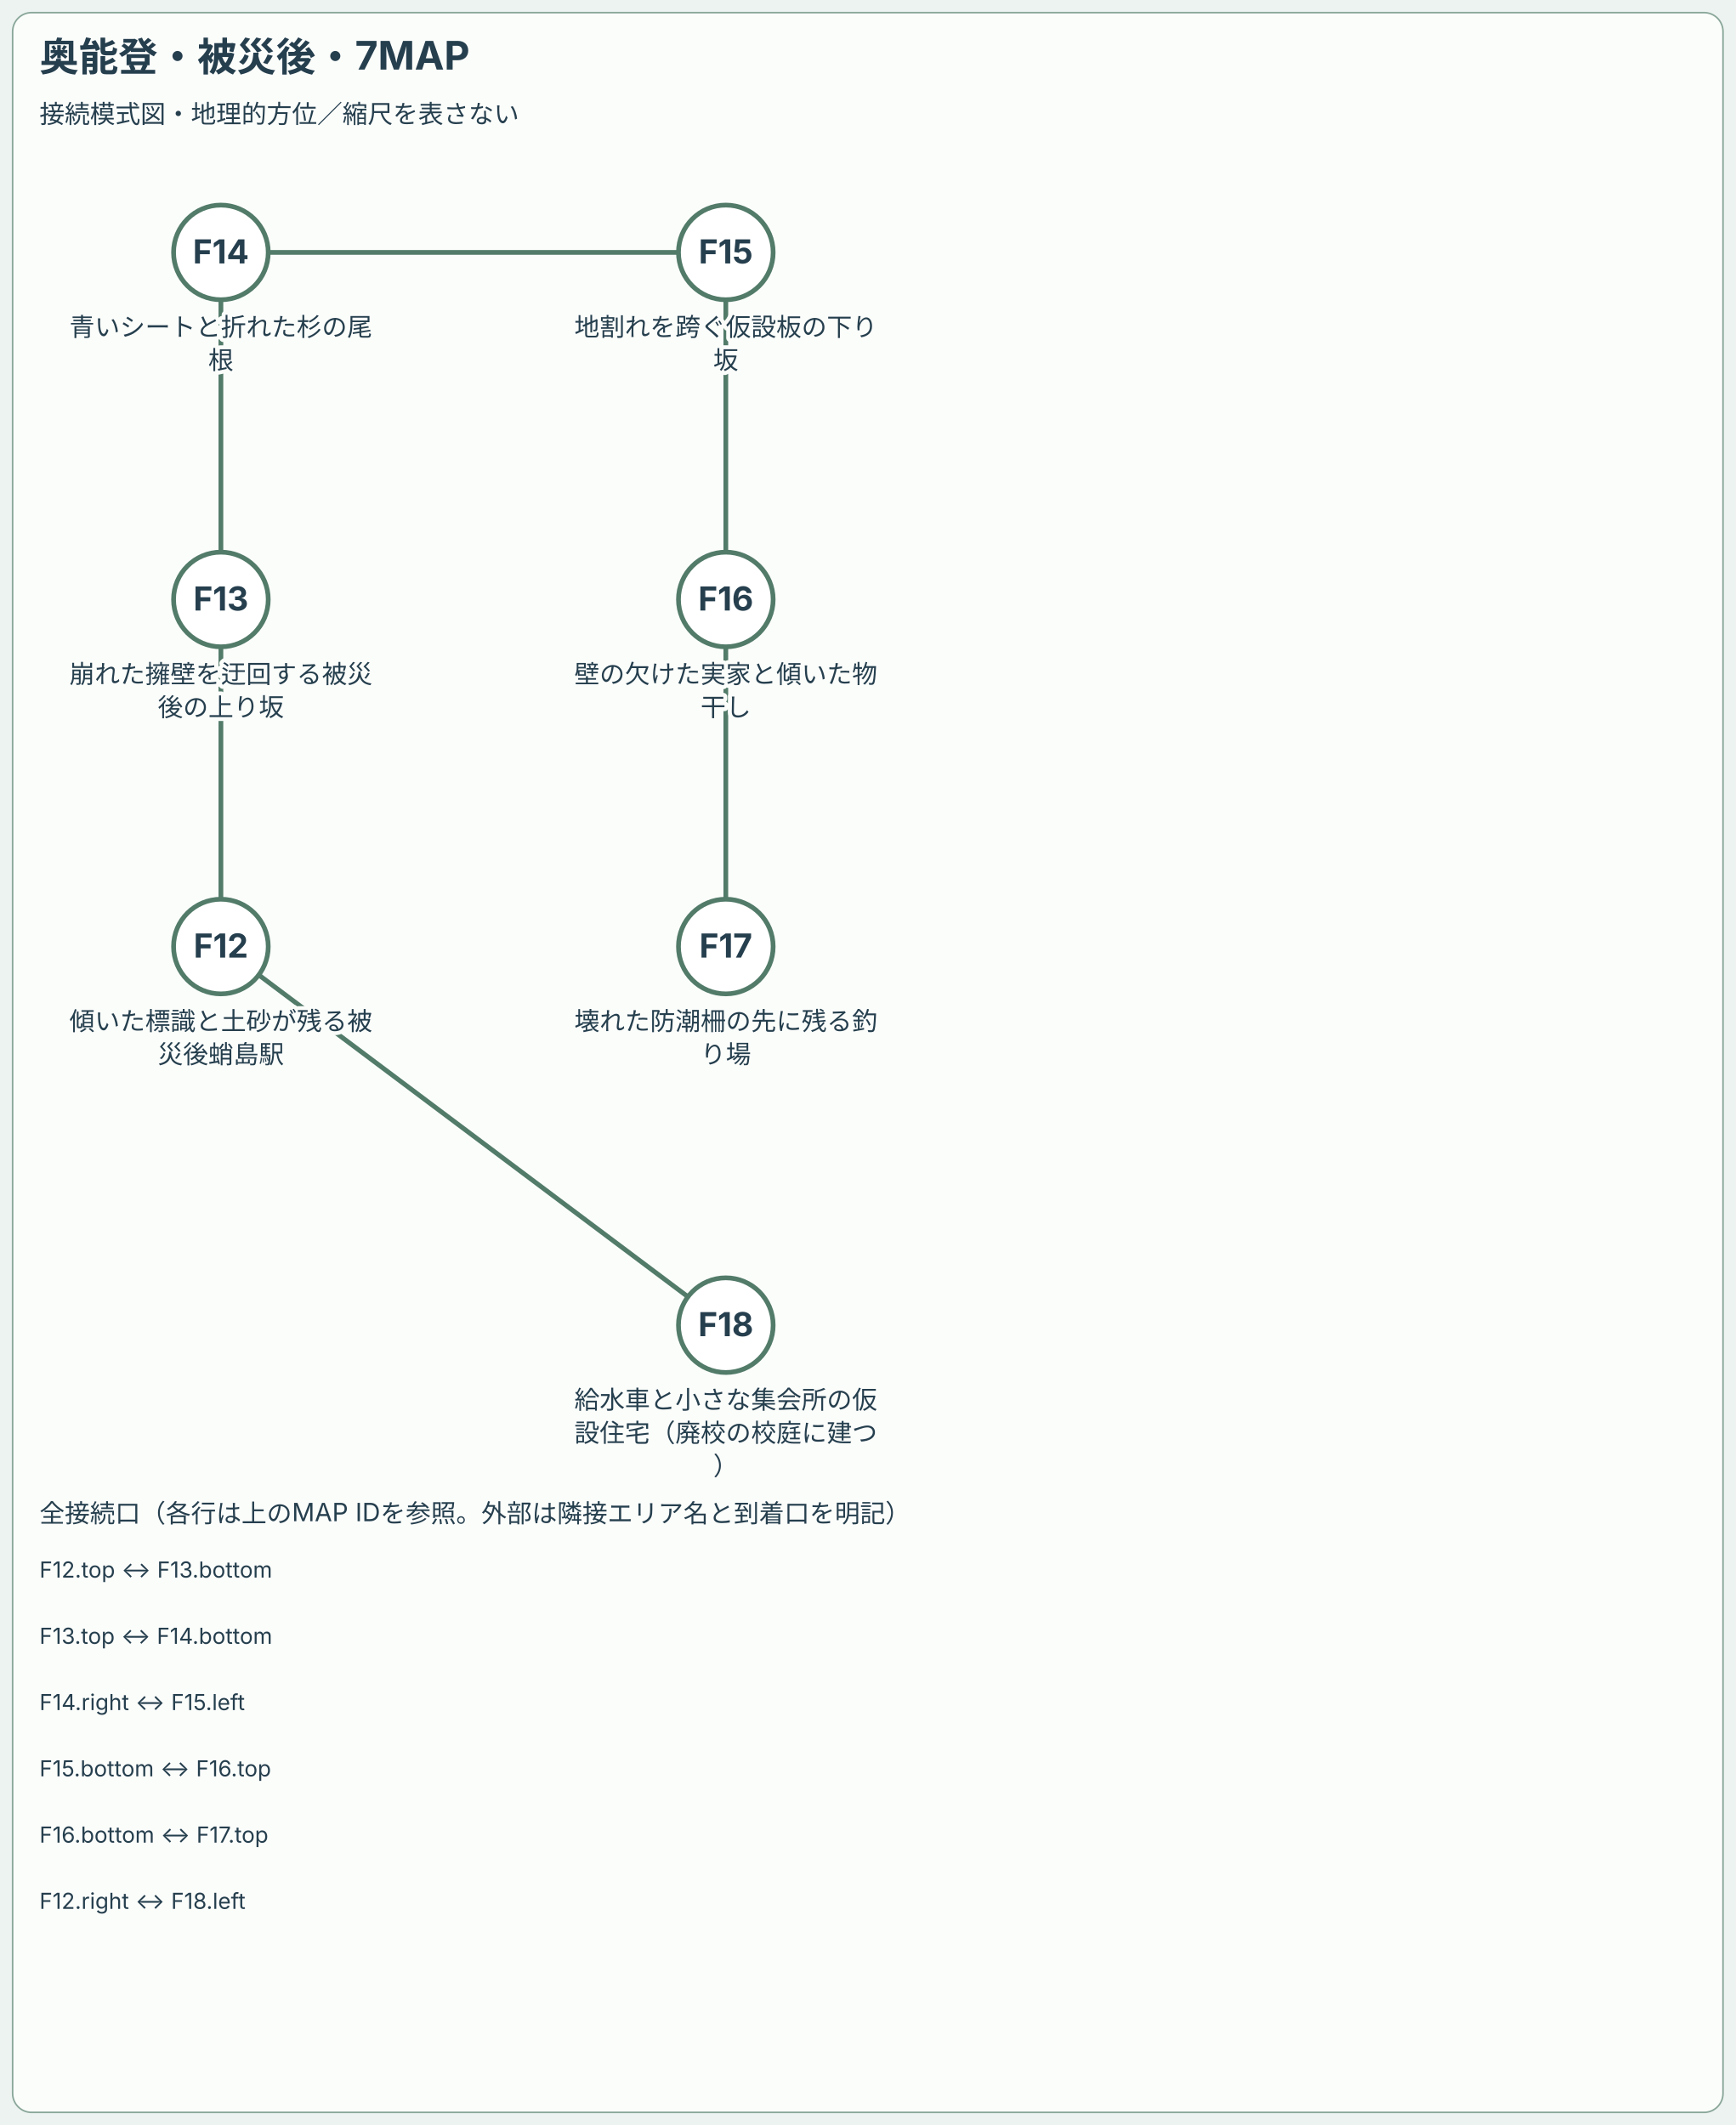
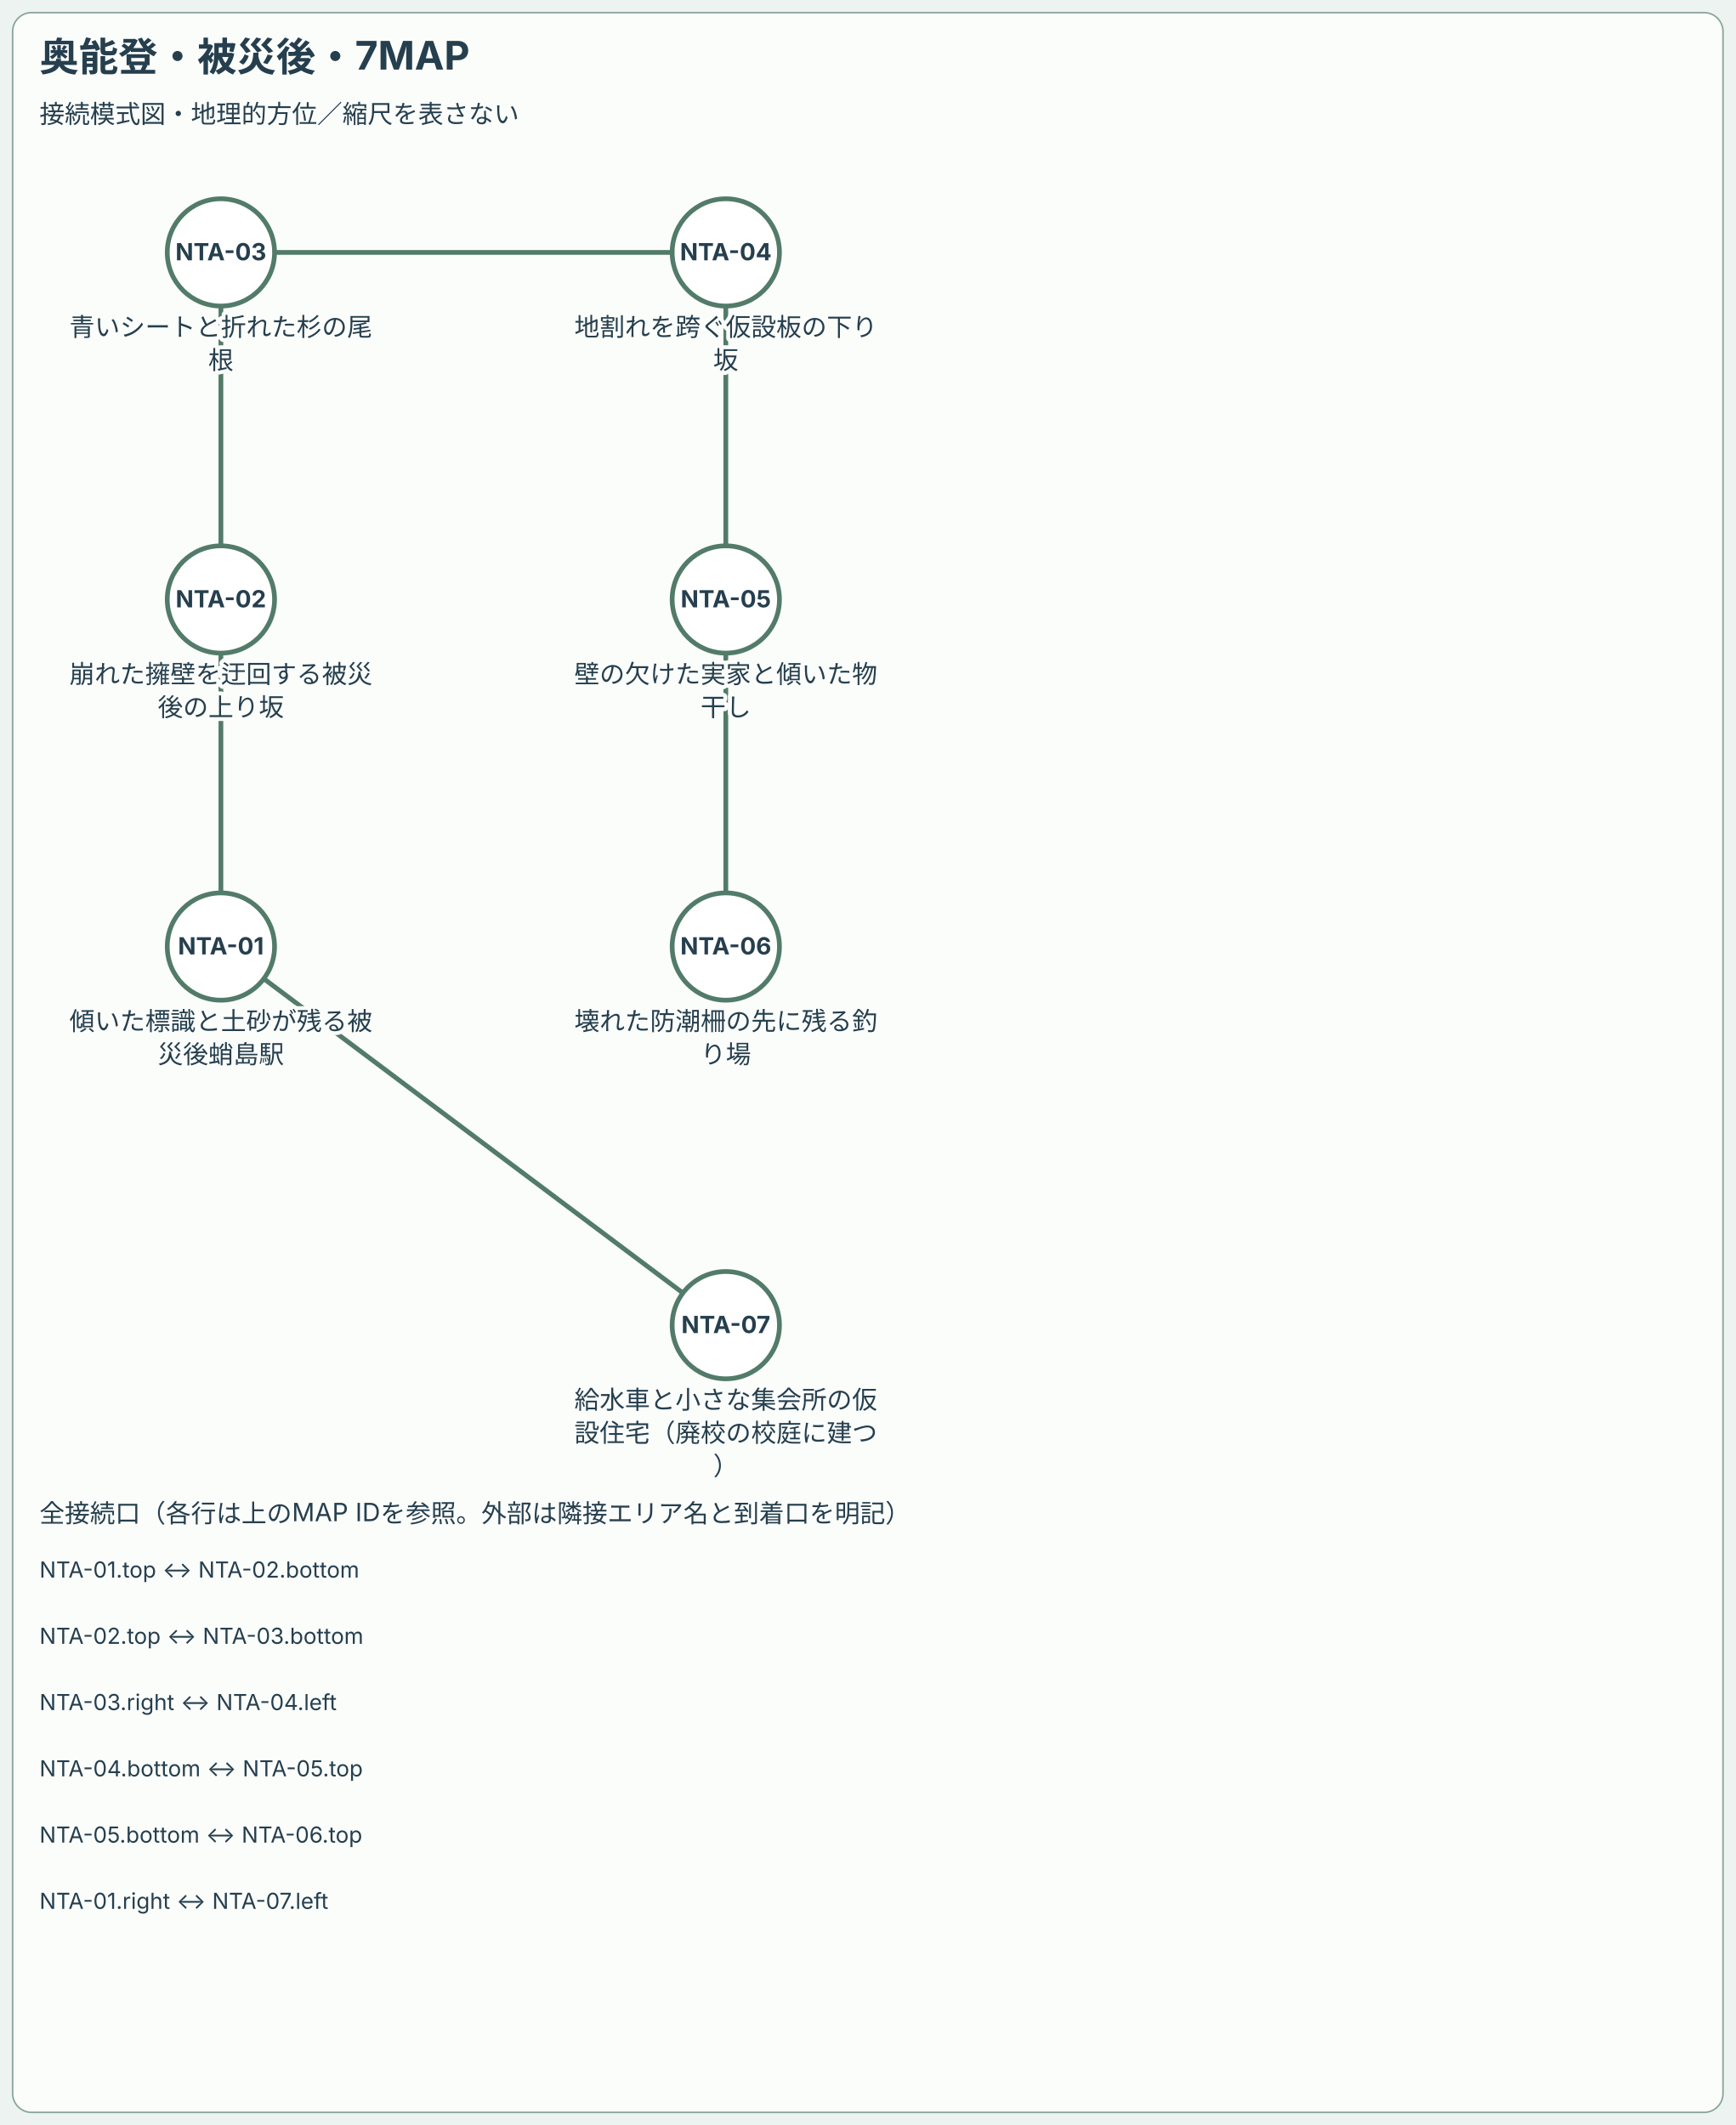
<svg xmlns="http://www.w3.org/2000/svg" width="1100" height="1347" viewBox="0 0 1100 1347" role="img">
  <defs>
    <marker id="directed-arrow" markerWidth="9" markerHeight="9" refX="8" refY="4" orient="auto">
      <path d="M0 0 L8 4 L0 8 Z" fill="#8b4c83" />
    </marker>
  </defs>
-   <style>text{font-family:-apple-system,BlinkMacSystemFont,"Hiragino Sans",sans-serif;fill:#263f4e}.node{fill:#fff;stroke:#527b69;stroke-width:3}.ref{fill:#fff7eb;stroke:#ad8456;stroke-width:2}.edge{fill:none;stroke:#527b69;stroke-width:3}.door{fill:none;stroke:#a16b42;stroke-width:3;stroke-dasharray:8 5}.event{fill:none;stroke:#ac4871;stroke-width:4;stroke-dasharray:6 5}.oneway{fill:none;stroke:#5262a8;stroke-width:4}.id{font-size:21px;font-weight:bold;text-anchor:middle}.label{font-size:16px;text-anchor:middle;paint-order:stroke;stroke:#fbfdfb;stroke-width:5;stroke-linejoin:round}.note{font-size:16px}.small{font-size:14px}.heading{font-size:25px;font-weight:bold}</style>
+   <style>text{font-family:-apple-system,BlinkMacSystemFont,"Hiragino Sans",sans-serif;fill:#263f4e}.node{fill:#fff;stroke:#527b69;stroke-width:3}.ref{fill:#fff7eb;stroke:#ad8456;stroke-width:2}.edge{fill:none;stroke:#527b69;stroke-width:3}.door{fill:none;stroke:#a16b42;stroke-width:3;stroke-dasharray:8 5}.event{fill:none;stroke:#ac4871;stroke-width:4;stroke-dasharray:6 5}.oneway{fill:none;stroke:#5262a8;stroke-width:4}.id{font-size:15px;font-weight:bold;text-anchor:middle}.label{font-size:16px;text-anchor:middle;paint-order:stroke;stroke:#fbfdfb;stroke-width:5;stroke-linejoin:round}.note{font-size:16px}.small{font-size:14px}.heading{font-size:25px;font-weight:bold}</style>
  <rect width="1100" height="1347" fill="#edf3f1" />
  <g data-area="noto_after">
    <rect x="8" y="8" width="1084" height="1331" rx="12" fill="#fbfdfb" stroke="#8aa79a" />
    <text x="25" y="45" class="heading">奥能登・被災後・7MAP</text>
    <text x="25" y="78" class="note">接続模式図・地理的方位／縮尺を表さない</text>
-     <path class="edge" data-edge-id="F12.top&gt;F13.bottom:edge" data-kind="edge" data-from="F12" data-to="F13" data-from-port="top" data-to-port="bottom" d="M140 600 L140 380" />
-     <path class="edge" data-edge-id="F13.top&gt;F14.bottom:edge" data-kind="edge" data-from="F13" data-to="F14" data-from-port="top" data-to-port="bottom" d="M140 380 L140 160" />
-     <path class="edge" data-edge-id="F14.right&gt;F15.left:edge" data-kind="edge" data-from="F14" data-to="F15" data-from-port="right" data-to-port="left" d="M140 160 L460 160" />
-     <path class="edge" data-edge-id="F15.bottom&gt;F16.top:edge" data-kind="edge" data-from="F15" data-to="F16" data-from-port="bottom" data-to-port="top" d="M460 160 L460 380" />
-     <path class="edge" data-edge-id="F16.bottom&gt;F17.top:edge" data-kind="edge" data-from="F16" data-to="F17" data-from-port="bottom" data-to-port="top" d="M460 380 L460 600" />
-     <path class="edge" data-edge-id="F12.right&gt;F18.left:edge" data-kind="edge" data-from="F12" data-to="F18" data-from-port="right" data-to-port="left" d="M140 600 L460 840" />
-     <circle class="node" data-map="F12" cx="140" cy="600" r="30" />
-     <text class="id" x="140" y="607">F12</text>
+     <path class="edge" data-edge-id="NTA-01.top&gt;NTA-02.bottom:edge" data-kind="edge" data-from="NTA-01" data-to="NTA-02" data-from-port="top" data-to-port="bottom" d="M140 600 L140 380" />
+     <path class="edge" data-edge-id="NTA-02.top&gt;NTA-03.bottom:edge" data-kind="edge" data-from="NTA-02" data-to="NTA-03" data-from-port="top" data-to-port="bottom" d="M140 380 L140 160" />
+     <path class="edge" data-edge-id="NTA-03.right&gt;NTA-04.left:edge" data-kind="edge" data-from="NTA-03" data-to="NTA-04" data-from-port="right" data-to-port="left" d="M140 160 L460 160" />
+     <path class="edge" data-edge-id="NTA-04.bottom&gt;NTA-05.top:edge" data-kind="edge" data-from="NTA-04" data-to="NTA-05" data-from-port="bottom" data-to-port="top" d="M460 160 L460 380" />
+     <path class="edge" data-edge-id="NTA-05.bottom&gt;NTA-06.top:edge" data-kind="edge" data-from="NTA-05" data-to="NTA-06" data-from-port="bottom" data-to-port="top" d="M460 380 L460 600" />
+     <path class="edge" data-edge-id="NTA-01.right&gt;NTA-07.left:edge" data-kind="edge" data-from="NTA-01" data-to="NTA-07" data-from-port="right" data-to-port="left" d="M140 600 L460 840" />
+     <circle class="node" data-map="NTA-01" cx="140" cy="600" r="34" />
+     <text class="id" x="140" y="605">NTA-01</text>
    <text x="140" y="653" class="label">傾いた標識と土砂が残る被</text>
    <text x="140" y="674" class="label">災後蛸島駅</text>
-     <circle class="node" data-map="F13" cx="140" cy="380" r="30" />
-     <text class="id" x="140" y="387">F13</text>
+     <circle class="node" data-map="NTA-02" cx="140" cy="380" r="34" />
+     <text class="id" x="140" y="385">NTA-02</text>
    <text x="140" y="433" class="label">崩れた擁壁を迂回する被災</text>
    <text x="140" y="454" class="label">後の上り坂</text>
-     <circle class="node" data-map="F14" cx="140" cy="160" r="30" />
-     <text class="id" x="140" y="167">F14</text>
+     <circle class="node" data-map="NTA-03" cx="140" cy="160" r="34" />
+     <text class="id" x="140" y="165">NTA-03</text>
    <text x="140" y="213" class="label">青いシートと折れた杉の尾</text>
    <text x="140" y="234" class="label">根</text>
-     <circle class="node" data-map="F15" cx="460" cy="160" r="30" />
-     <text class="id" x="460" y="167">F15</text>
+     <circle class="node" data-map="NTA-04" cx="460" cy="160" r="34" />
+     <text class="id" x="460" y="165">NTA-04</text>
    <text x="460" y="213" class="label">地割れを跨ぐ仮設板の下り</text>
    <text x="460" y="234" class="label">坂</text>
-     <circle class="node" data-map="F16" cx="460" cy="380" r="30" />
-     <text class="id" x="460" y="387">F16</text>
+     <circle class="node" data-map="NTA-05" cx="460" cy="380" r="34" />
+     <text class="id" x="460" y="385">NTA-05</text>
    <text x="460" y="433" class="label">壁の欠けた実家と傾いた物</text>
    <text x="460" y="454" class="label">干し</text>
-     <circle class="node" data-map="F17" cx="460" cy="600" r="30" />
-     <text class="id" x="460" y="607">F17</text>
+     <circle class="node" data-map="NTA-06" cx="460" cy="600" r="34" />
+     <text class="id" x="460" y="605">NTA-06</text>
    <text x="460" y="653" class="label">壊れた防潮柵の先に残る釣</text>
    <text x="460" y="674" class="label">り場</text>
-     <circle class="node" data-map="F18" cx="460" cy="840" r="30" />
-     <text class="id" x="460" y="847">F18</text>
+     <circle class="node" data-map="NTA-07" cx="460" cy="840" r="34" />
+     <text class="id" x="460" y="845">NTA-07</text>
    <text x="460" y="893" class="label">給水車と小さな集会所の仮</text>
    <text x="460" y="914" class="label">設住宅（廃校の校庭に建つ</text>
    <text x="460" y="935" class="label">）</text>
    <text x="25" y="965" class="note">全接続口（各行は上のMAP IDを参照。外部は隣接エリア名と到着口を明記）</text>
-     <text x="25" y="1000" class="small">F12.top ↔ F13.bottom</text>
-     <text x="25" y="1042" class="small">F13.top ↔ F14.bottom</text>
-     <text x="25" y="1084" class="small">F14.right ↔ F15.left</text>
-     <text x="25" y="1126" class="small">F15.bottom ↔ F16.top</text>
-     <text x="25" y="1168" class="small">F16.bottom ↔ F17.top</text>
-     <text x="25" y="1210" class="small">F12.right ↔ F18.left</text>
+     <text x="25" y="1000" class="small">NTA-01.top ↔ NTA-02.bottom</text>
+     <text x="25" y="1042" class="small">NTA-02.top ↔ NTA-03.bottom</text>
+     <text x="25" y="1084" class="small">NTA-03.right ↔ NTA-04.left</text>
+     <text x="25" y="1126" class="small">NTA-04.bottom ↔ NTA-05.top</text>
+     <text x="25" y="1168" class="small">NTA-05.bottom ↔ NTA-06.top</text>
+     <text x="25" y="1210" class="small">NTA-01.right ↔ NTA-07.left</text>
  </g>
</svg>
